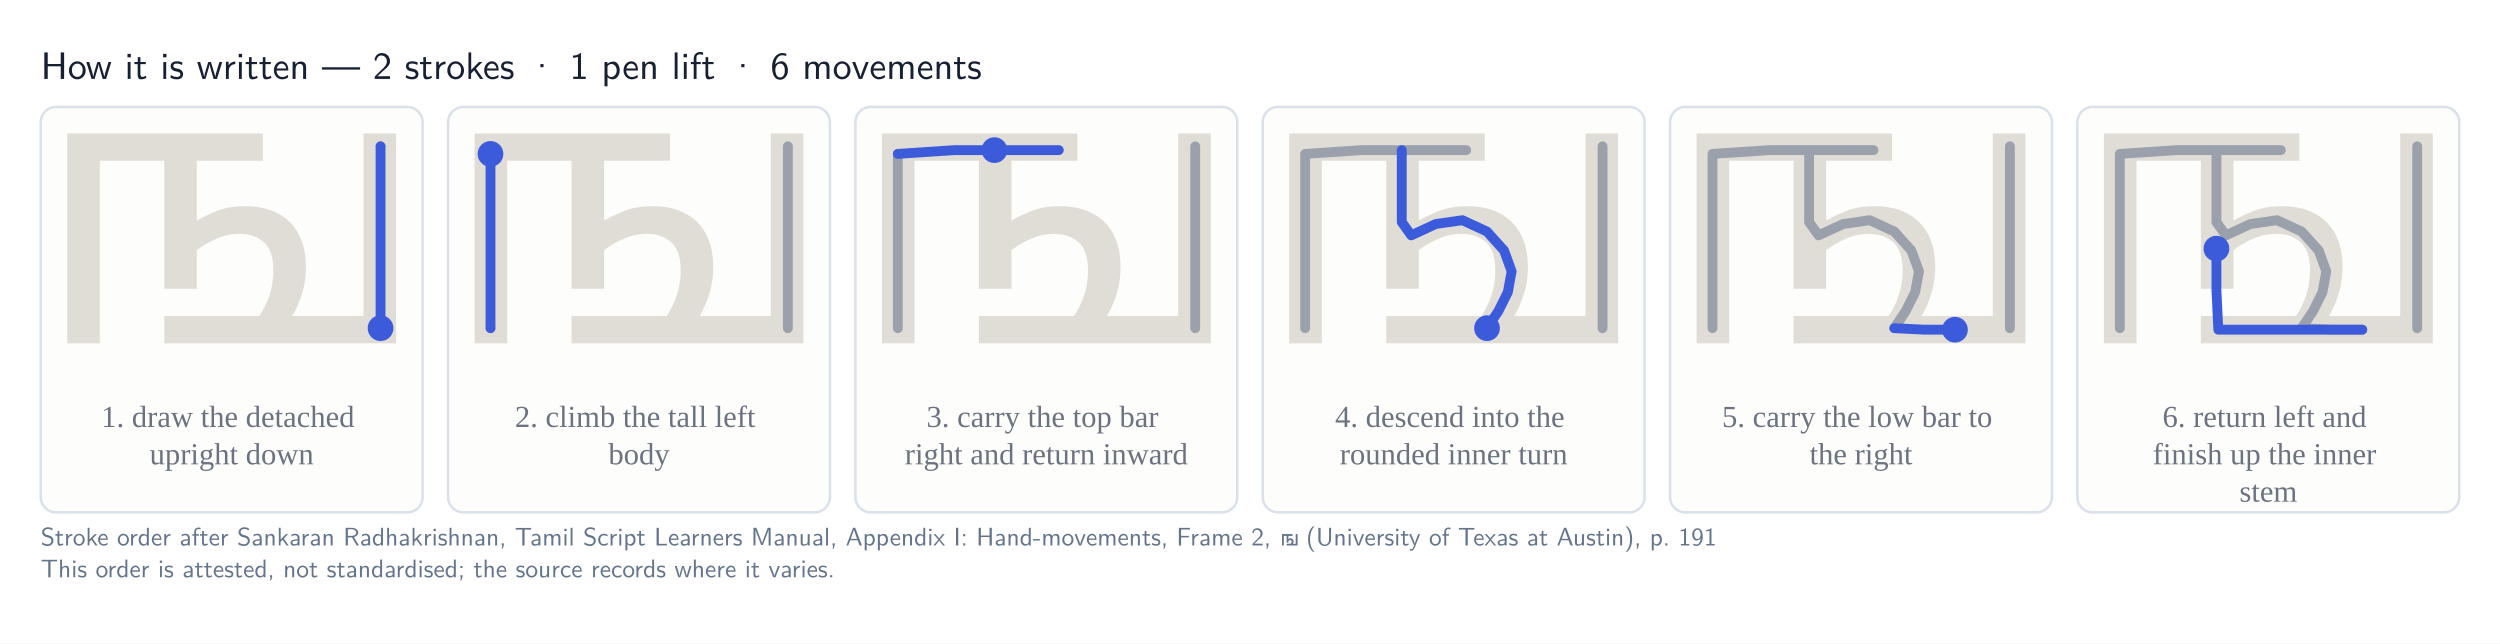
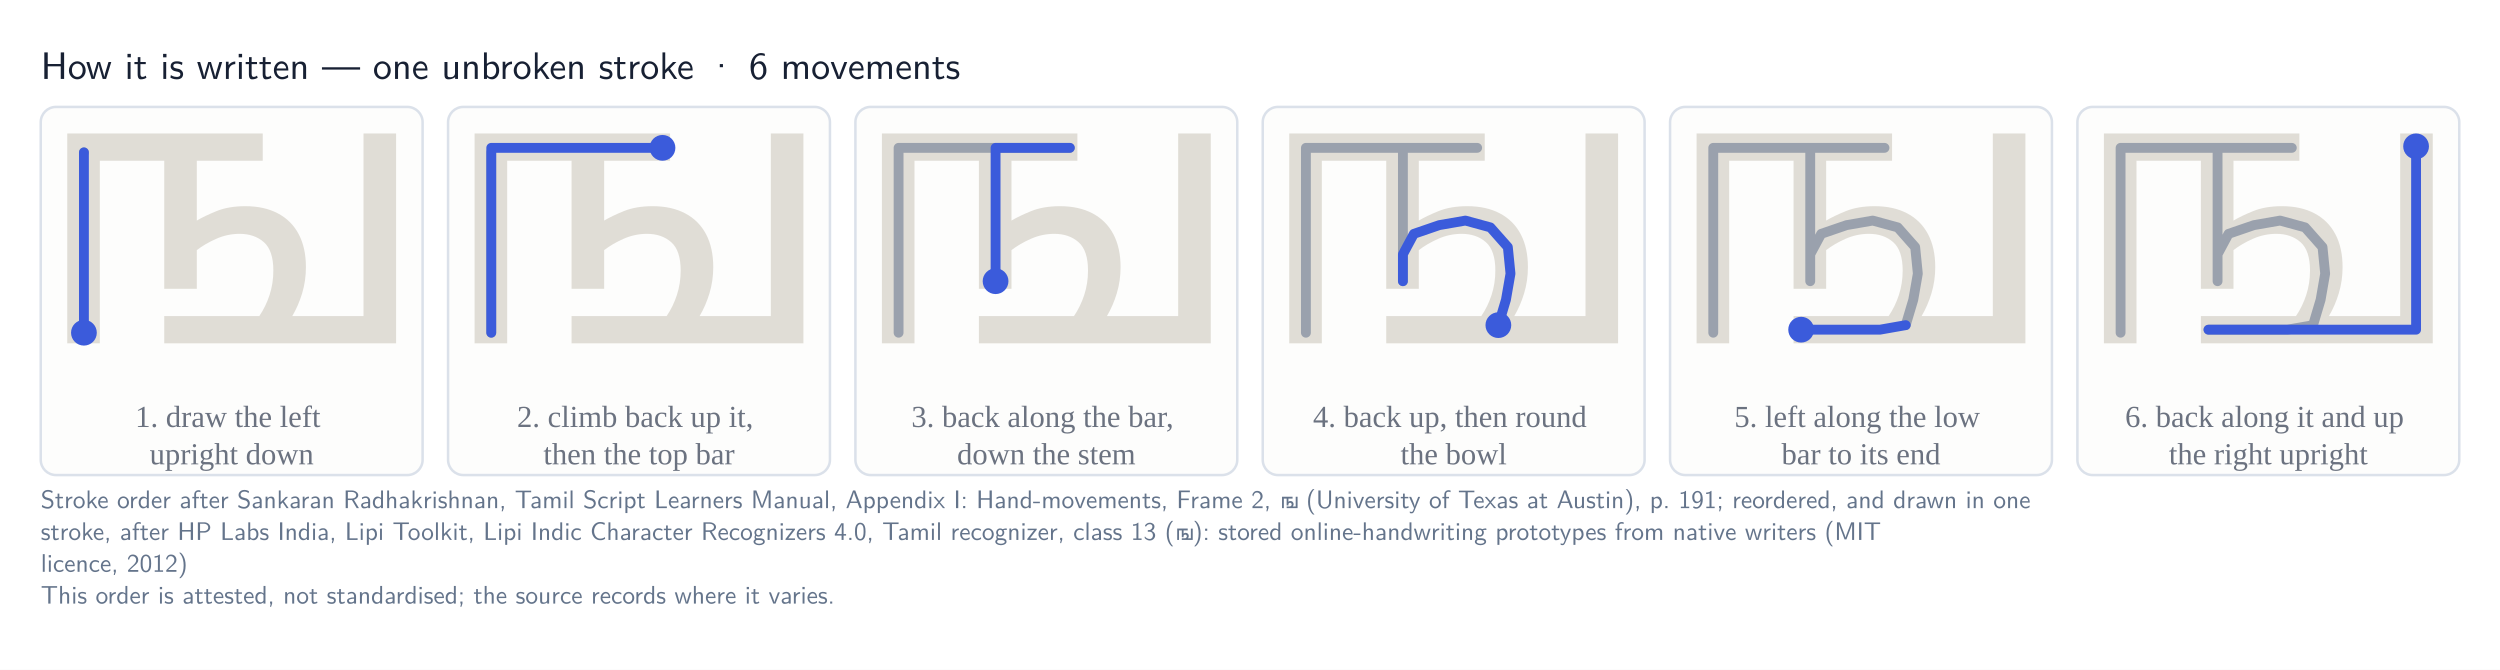
- <svg xmlns="http://www.w3.org/2000/svg" width="982" height="252.76" viewBox="0 0 982 252.76" role="img" aria-label="How to write ங: 2 strokes · 1 pen lift · 6 movements">
-   <rect x="0" y="0" width="982" height="252.76" fill="#ffffff" />
-   <text x="16" y="31" font-family="Latin Modern Sans, sans-serif" font-size="15" fill="#172033">How it is written — 2 strokes · 1 pen lift · 6 movements</text>
-   <rect x="16" y="42" width="150" height="159.26" rx="6" fill="#fdfdfc" stroke="#dbe1ea" stroke-width="1" />
-   <svg x="16" y="42" width="150" height="159.26" viewBox="18 -624 1008 1070.2" preserveAspectRatio="xMidYMid meet" overflow="hidden">
+ <svg xmlns="http://www.w3.org/2000/svg" width="982" height="263.1" viewBox="0 0 982 263.1" role="img" aria-label="How to write ங: one unbroken stroke · 6 movements">
+   <rect x="0" y="0" width="982" height="263.1" fill="#ffffff" />
+   <text x="16" y="31" font-family="Latin Modern Sans, sans-serif" font-size="15" fill="#172033">How it is written — one unbroken stroke · 6 movements</text>
+   <rect x="16" y="42" width="150" height="144.6" rx="6" fill="#fdfdfc" stroke="#dbe1ea" stroke-width="1" />
+   <svg x="16" y="42" width="150" height="144.6" viewBox="18 -624 1008 971.7" preserveAspectRatio="xMidYMid meet" overflow="hidden">
    <g transform="scale(1,-1)">
      <path class="ductus__glyph" d="M88 0L88 554L604 554L604 482L430 482L430 324Q450 336 482 349Q514 362 558 362Q608 362 644 343Q680 324 699 288Q718 252 718 201Q718 165 708 132Q698 99 682 72L804 72L804 0L344 0L344 72L595 72Q612 97 622 127.5Q632 158 632 192Q632 245 607 267Q582 289 543 289Q511 289 481.5 276Q452 263 430 246L430 144L344 144L344 482L174 482L174 0L88 0ZM733 0L733 72L870 72L870 554L956 554L956 0L733 0Z" fill="#e0ddd6" fill-rule="nonzero" />
-       <path class="ductus__done" d="M915 520 L915 520" fill="none" stroke="#9aa1ad" stroke-width="26" stroke-linecap="round" stroke-linejoin="round" />
-       <path class="ductus__pen" d="M915 520 L915 400 L915 270 L915 140 L915 40" fill="none" stroke="#3b5bdb" stroke-width="26" stroke-linecap="round" stroke-linejoin="round" />
-       <circle class="ductus__tip" cx="915" cy="40" r="34" fill="#3b5bdb" />
+       <path class="ductus__done" d="M132 504 L132 504" fill="none" stroke="#9aa1ad" stroke-width="26" stroke-linecap="round" stroke-linejoin="round" />
+       <path class="ductus__pen" d="M132 504 L132 436 L132 368 L132 300 L132 232 L132 164 L132 96 L132 28" fill="none" stroke="#3b5bdb" stroke-width="26" stroke-linecap="round" stroke-linejoin="round" />
+       <circle class="ductus__tip" cx="132" cy="28" r="34" fill="#3b5bdb" />
    </g>
    <text class="ductus__caption" x="522" y="220.8" text-anchor="middle" font-size="80.8" fill="#6b7280">
-       <tspan x="522" y="220.8">1. draw the detached</tspan>
+       <tspan x="522" y="220.8">1. draw the left</tspan>
      <tspan x="522" y="319.4">upright down</tspan>
    </text>
  </svg>
-   <rect x="176" y="42" width="150" height="159.26" rx="6" fill="#fdfdfc" stroke="#dbe1ea" stroke-width="1" />
-   <svg x="176" y="42" width="150" height="159.26" viewBox="18 -624 1008 1070.2" preserveAspectRatio="xMidYMid meet" overflow="hidden">
+   <rect x="176" y="42" width="150" height="144.6" rx="6" fill="#fdfdfc" stroke="#dbe1ea" stroke-width="1" />
+   <svg x="176" y="42" width="150" height="144.6" viewBox="18 -624 1008 971.7" preserveAspectRatio="xMidYMid meet" overflow="hidden">
    <g transform="scale(1,-1)">
      <path class="ductus__glyph" d="M88 0L88 554L604 554L604 482L430 482L430 324Q450 336 482 349Q514 362 558 362Q608 362 644 343Q680 324 699 288Q718 252 718 201Q718 165 708 132Q698 99 682 72L804 72L804 0L344 0L344 72L595 72Q612 97 622 127.5Q632 158 632 192Q632 245 607 267Q582 289 543 289Q511 289 481.5 276Q452 263 430 246L430 144L344 144L344 482L174 482L174 0L88 0ZM733 0L733 72L870 72L870 554L956 554L956 0L733 0Z" fill="#e0ddd6" fill-rule="nonzero" />
-       <path class="ductus__done" d="M915 520 L915 400 L915 270 L915 140 L915 40" fill="none" stroke="#9aa1ad" stroke-width="26" stroke-linecap="round" stroke-linejoin="round" />
-       <path class="ductus__done" d="M130 40 L130 40" fill="none" stroke="#9aa1ad" stroke-width="26" stroke-linecap="round" stroke-linejoin="round" />
-       <path class="ductus__pen" d="M130 40 L130 170 L130 320 L130 500" fill="none" stroke="#3b5bdb" stroke-width="26" stroke-linecap="round" stroke-linejoin="round" />
-       <circle class="ductus__tip" cx="130" cy="500" r="34" fill="#3b5bdb" />
+       <path class="ductus__done" d="M132 504 L132 436 L132 368 L132 300 L132 232 L132 164 L132 96 L132 28 L132 28" fill="none" stroke="#9aa1ad" stroke-width="26" stroke-linecap="round" stroke-linejoin="round" />
+       <path class="ductus__pen" d="M132 28 L132 98 L132 167 L132 237 L132 307 L132 377 L132 446 L132 516 L207 516 L283 516 L358 516 L433 516 L509 516 L584 516" fill="none" stroke="#3b5bdb" stroke-width="26" stroke-linecap="round" stroke-linejoin="round" />
+       <circle class="ductus__tip" cx="584" cy="516" r="34" fill="#3b5bdb" />
    </g>
    <text class="ductus__caption" x="522" y="220.8" text-anchor="middle" font-size="80.8" fill="#6b7280">
-       <tspan x="522" y="220.8">2. climb the tall left</tspan>
-       <tspan x="522" y="319.4">body</tspan>
+       <tspan x="522" y="220.8">2. climb back up it,</tspan>
+       <tspan x="522" y="319.4">then the top bar</tspan>
    </text>
  </svg>
-   <rect x="336" y="42" width="150" height="159.26" rx="6" fill="#fdfdfc" stroke="#dbe1ea" stroke-width="1" />
-   <svg x="336" y="42" width="150" height="159.26" viewBox="18 -624 1008 1070.2" preserveAspectRatio="xMidYMid meet" overflow="hidden">
+   <rect x="336" y="42" width="150" height="144.6" rx="6" fill="#fdfdfc" stroke="#dbe1ea" stroke-width="1" />
+   <svg x="336" y="42" width="150" height="144.6" viewBox="18 -624 1008 971.7" preserveAspectRatio="xMidYMid meet" overflow="hidden">
    <g transform="scale(1,-1)">
      <path class="ductus__glyph" d="M88 0L88 554L604 554L604 482L430 482L430 324Q450 336 482 349Q514 362 558 362Q608 362 644 343Q680 324 699 288Q718 252 718 201Q718 165 708 132Q698 99 682 72L804 72L804 0L344 0L344 72L595 72Q612 97 622 127.5Q632 158 632 192Q632 245 607 267Q582 289 543 289Q511 289 481.5 276Q452 263 430 246L430 144L344 144L344 482L174 482L174 0L88 0ZM733 0L733 72L870 72L870 554L956 554L956 0L733 0Z" fill="#e0ddd6" fill-rule="nonzero" />
-       <path class="ductus__done" d="M915 520 L915 400 L915 270 L915 140 L915 40" fill="none" stroke="#9aa1ad" stroke-width="26" stroke-linecap="round" stroke-linejoin="round" />
-       <path class="ductus__done" d="M130 40 L130 170 L130 320 L130 500 L130 500" fill="none" stroke="#9aa1ad" stroke-width="26" stroke-linecap="round" stroke-linejoin="round" />
-       <path class="ductus__pen" d="M130 500 L280 510 L430 510 L555 510 L385 510" fill="none" stroke="#3b5bdb" stroke-width="26" stroke-linecap="round" stroke-linejoin="round" />
-       <circle class="ductus__tip" cx="385" cy="510" r="34" fill="#3b5bdb" />
+       <path class="ductus__done" d="M132 504 L132 436 L132 368 L132 300 L132 232 L132 164 L132 96 L132 28 L132 98 L132 167 L132 237 L132 307 L132 377 L132 446 L132 516 L207 516 L283 516 L358 516 L433 516 L509 516 L584 516 L584 516" fill="none" stroke="#9aa1ad" stroke-width="26" stroke-linecap="round" stroke-linejoin="round" />
+       <path class="ductus__pen" d="M584 516 L519 516 L453 516 L388 516 L388 446 L388 375 L388 305 L388 234 L388 164" fill="none" stroke="#3b5bdb" stroke-width="26" stroke-linecap="round" stroke-linejoin="round" />
+       <circle class="ductus__tip" cx="388" cy="164" r="34" fill="#3b5bdb" />
    </g>
    <text class="ductus__caption" x="522" y="220.8" text-anchor="middle" font-size="80.8" fill="#6b7280">
-       <tspan x="522" y="220.8">3. carry the top bar</tspan>
-       <tspan x="522" y="319.4">right and return inward</tspan>
+       <tspan x="522" y="220.8">3. back along the bar,</tspan>
+       <tspan x="522" y="319.4">down the stem</tspan>
    </text>
  </svg>
-   <rect x="496" y="42" width="150" height="159.26" rx="6" fill="#fdfdfc" stroke="#dbe1ea" stroke-width="1" />
-   <svg x="496" y="42" width="150" height="159.26" viewBox="18 -624 1008 1070.2" preserveAspectRatio="xMidYMid meet" overflow="hidden">
+   <rect x="496" y="42" width="150" height="144.6" rx="6" fill="#fdfdfc" stroke="#dbe1ea" stroke-width="1" />
+   <svg x="496" y="42" width="150" height="144.6" viewBox="18 -624 1008 971.7" preserveAspectRatio="xMidYMid meet" overflow="hidden">
    <g transform="scale(1,-1)">
      <path class="ductus__glyph" d="M88 0L88 554L604 554L604 482L430 482L430 324Q450 336 482 349Q514 362 558 362Q608 362 644 343Q680 324 699 288Q718 252 718 201Q718 165 708 132Q698 99 682 72L804 72L804 0L344 0L344 72L595 72Q612 97 622 127.5Q632 158 632 192Q632 245 607 267Q582 289 543 289Q511 289 481.5 276Q452 263 430 246L430 144L344 144L344 482L174 482L174 0L88 0ZM733 0L733 72L870 72L870 554L956 554L956 0L733 0Z" fill="#e0ddd6" fill-rule="nonzero" />
-       <path class="ductus__done" d="M915 520 L915 400 L915 270 L915 140 L915 40" fill="none" stroke="#9aa1ad" stroke-width="26" stroke-linecap="round" stroke-linejoin="round" />
-       <path class="ductus__done" d="M130 40 L130 170 L130 320 L130 500 L280 510 L430 510 L555 510 L385 510 L385 510" fill="none" stroke="#9aa1ad" stroke-width="26" stroke-linecap="round" stroke-linejoin="round" />
-       <path class="ductus__pen" d="M385 510 L385 420 L385 320 L410 285 L475 315 L545 325 L610 295 L655 245 L675 190 L665 135 L640 85 L610 40" fill="none" stroke="#3b5bdb" stroke-width="26" stroke-linecap="round" stroke-linejoin="round" />
-       <circle class="ductus__tip" cx="610" cy="40" r="34" fill="#3b5bdb" />
+       <path class="ductus__done" d="M132 504 L132 436 L132 368 L132 300 L132 232 L132 164 L132 96 L132 28 L132 98 L132 167 L132 237 L132 307 L132 377 L132 446 L132 516 L207 516 L283 516 L358 516 L433 516 L509 516 L584 516 L519 516 L453 516 L388 516 L388 446 L388 375 L388 305 L388 234 L388 164 L388 164" fill="none" stroke="#9aa1ad" stroke-width="26" stroke-linecap="round" stroke-linejoin="round" />
+       <path class="ductus__pen" d="M388 164 L388 235 L417 289 L484 312 L553 324 L619 306 L665 254 L672 184 L660 115 L640 48" fill="none" stroke="#3b5bdb" stroke-width="26" stroke-linecap="round" stroke-linejoin="round" />
+       <circle class="ductus__tip" cx="640" cy="48" r="34" fill="#3b5bdb" />
    </g>
    <text class="ductus__caption" x="522" y="220.8" text-anchor="middle" font-size="80.8" fill="#6b7280">
-       <tspan x="522" y="220.8">4. descend into the</tspan>
-       <tspan x="522" y="319.4">rounded inner turn</tspan>
+       <tspan x="522" y="220.8">4. back up, then round</tspan>
+       <tspan x="522" y="319.4">the bowl</tspan>
    </text>
  </svg>
-   <rect x="656" y="42" width="150" height="159.26" rx="6" fill="#fdfdfc" stroke="#dbe1ea" stroke-width="1" />
-   <svg x="656" y="42" width="150" height="159.26" viewBox="18 -624 1008 1070.2" preserveAspectRatio="xMidYMid meet" overflow="hidden">
+   <rect x="656" y="42" width="150" height="144.6" rx="6" fill="#fdfdfc" stroke="#dbe1ea" stroke-width="1" />
+   <svg x="656" y="42" width="150" height="144.6" viewBox="18 -624 1008 971.7" preserveAspectRatio="xMidYMid meet" overflow="hidden">
    <g transform="scale(1,-1)">
      <path class="ductus__glyph" d="M88 0L88 554L604 554L604 482L430 482L430 324Q450 336 482 349Q514 362 558 362Q608 362 644 343Q680 324 699 288Q718 252 718 201Q718 165 708 132Q698 99 682 72L804 72L804 0L344 0L344 72L595 72Q612 97 622 127.5Q632 158 632 192Q632 245 607 267Q582 289 543 289Q511 289 481.5 276Q452 263 430 246L430 144L344 144L344 482L174 482L174 0L88 0ZM733 0L733 72L870 72L870 554L956 554L956 0L733 0Z" fill="#e0ddd6" fill-rule="nonzero" />
-       <path class="ductus__done" d="M915 520 L915 400 L915 270 L915 140 L915 40" fill="none" stroke="#9aa1ad" stroke-width="26" stroke-linecap="round" stroke-linejoin="round" />
-       <path class="ductus__done" d="M130 40 L130 170 L130 320 L130 500 L280 510 L430 510 L555 510 L385 510 L385 420 L385 320 L410 285 L475 315 L545 325 L610 295 L655 245 L675 190 L665 135 L640 85 L610 40 L610 40" fill="none" stroke="#9aa1ad" stroke-width="26" stroke-linecap="round" stroke-linejoin="round" />
-       <path class="ductus__pen" d="M610 40 L690 36 L770 36 L770 36" fill="none" stroke="#3b5bdb" stroke-width="26" stroke-linecap="round" stroke-linejoin="round" />
-       <circle class="ductus__tip" cx="770" cy="36" r="34" fill="#3b5bdb" />
+       <path class="ductus__done" d="M132 504 L132 436 L132 368 L132 300 L132 232 L132 164 L132 96 L132 28 L132 98 L132 167 L132 237 L132 307 L132 377 L132 446 L132 516 L207 516 L283 516 L358 516 L433 516 L509 516 L584 516 L519 516 L453 516 L388 516 L388 446 L388 375 L388 305 L388 234 L388 164 L388 235 L417 289 L484 312 L553 324 L619 306 L665 254 L672 184 L660 115 L640 48 L640 48" fill="none" stroke="#9aa1ad" stroke-width="26" stroke-linecap="round" stroke-linejoin="round" />
+       <path class="ductus__pen" d="M640 48 L572 36 L503 36 L433 36 L364 36" fill="none" stroke="#3b5bdb" stroke-width="26" stroke-linecap="round" stroke-linejoin="round" />
+       <circle class="ductus__tip" cx="364" cy="36" r="34" fill="#3b5bdb" />
    </g>
    <text class="ductus__caption" x="522" y="220.8" text-anchor="middle" font-size="80.8" fill="#6b7280">
-       <tspan x="522" y="220.8">5. carry the low bar to</tspan>
-       <tspan x="522" y="319.4">the right</tspan>
+       <tspan x="522" y="220.8">5. left along the low</tspan>
+       <tspan x="522" y="319.4">bar to its end</tspan>
    </text>
  </svg>
-   <rect x="816" y="42" width="150" height="159.26" rx="6" fill="#fdfdfc" stroke="#dbe1ea" stroke-width="1" />
-   <svg x="816" y="42" width="150" height="159.26" viewBox="18 -624 1008 1070.2" preserveAspectRatio="xMidYMid meet" overflow="hidden">
+   <rect x="816" y="42" width="150" height="144.6" rx="6" fill="#fdfdfc" stroke="#dbe1ea" stroke-width="1" />
+   <svg x="816" y="42" width="150" height="144.6" viewBox="18 -624 1008 971.7" preserveAspectRatio="xMidYMid meet" overflow="hidden">
    <g transform="scale(1,-1)">
      <path class="ductus__glyph" d="M88 0L88 554L604 554L604 482L430 482L430 324Q450 336 482 349Q514 362 558 362Q608 362 644 343Q680 324 699 288Q718 252 718 201Q718 165 708 132Q698 99 682 72L804 72L804 0L344 0L344 72L595 72Q612 97 622 127.5Q632 158 632 192Q632 245 607 267Q582 289 543 289Q511 289 481.5 276Q452 263 430 246L430 144L344 144L344 482L174 482L174 0L88 0ZM733 0L733 72L870 72L870 554L956 554L956 0L733 0Z" fill="#e0ddd6" fill-rule="nonzero" />
-       <path class="ductus__done" d="M915 520 L915 400 L915 270 L915 140 L915 40" fill="none" stroke="#9aa1ad" stroke-width="26" stroke-linecap="round" stroke-linejoin="round" />
-       <path class="ductus__done" d="M130 40 L130 170 L130 320 L130 500 L280 510 L430 510 L555 510 L385 510 L385 420 L385 320 L410 285 L475 315 L545 325 L610 295 L655 245 L675 190 L665 135 L640 85 L610 40 L690 36 L770 36 L770 36" fill="none" stroke="#9aa1ad" stroke-width="26" stroke-linecap="round" stroke-linejoin="round" />
-       <path class="ductus__pen" d="M770 36 L660 36 L540 36 L390 36 L385 140 L385 250" fill="none" stroke="#3b5bdb" stroke-width="26" stroke-linecap="round" stroke-linejoin="round" />
-       <circle class="ductus__tip" cx="385" cy="250" r="34" fill="#3b5bdb" />
+       <path class="ductus__done" d="M132 504 L132 436 L132 368 L132 300 L132 232 L132 164 L132 96 L132 28 L132 98 L132 167 L132 237 L132 307 L132 377 L132 446 L132 516 L207 516 L283 516 L358 516 L433 516 L509 516 L584 516 L519 516 L453 516 L388 516 L388 446 L388 375 L388 305 L388 234 L388 164 L388 235 L417 289 L484 312 L553 324 L619 306 L665 254 L672 184 L660 115 L640 48 L572 36 L503 36 L433 36 L364 36 L364 36" fill="none" stroke="#9aa1ad" stroke-width="26" stroke-linecap="round" stroke-linejoin="round" />
+       <path class="ductus__pen" d="M364 36 L432 36 L501 36 L570 36 L638 36 L706 36 L775 36 L844 36 L912 36 L912 105 L912 174 L912 243 L912 313 L912 382 L912 451 L912 520" fill="none" stroke="#3b5bdb" stroke-width="26" stroke-linecap="round" stroke-linejoin="round" />
+       <circle class="ductus__tip" cx="912" cy="520" r="34" fill="#3b5bdb" />
    </g>
    <text class="ductus__caption" x="522" y="220.8" text-anchor="middle" font-size="80.8" fill="#6b7280">
-       <tspan x="522" y="220.8">6. return left and</tspan>
-       <tspan x="522" y="319.4">finish up the inner</tspan>
-       <tspan x="522" y="418">stem</tspan>
+       <tspan x="522" y="220.8">6. back along it and up</tspan>
+       <tspan x="522" y="319.4">the right upright</tspan>
    </text>
  </svg>
-   <text x="16" y="214.26" font-family="Latin Modern Sans, sans-serif" font-size="10" fill="#64748b">Stroke order after Sankaran Radhakrishnan, Tamil Script Learners Manual, Appendix I: Hand-movements, Frame 2, ங (University of Texas at Austin), p. 191</text>
-   <text x="16" y="226.76" font-family="Latin Modern Sans, sans-serif" font-size="10" fill="#64748b">This order is attested, not standardised; the source records where it varies.</text>
+   <text x="16" y="199.6" font-family="Latin Modern Sans, sans-serif" font-size="10" fill="#64748b">Stroke order after Sankaran Radhakrishnan, Tamil Script Learners Manual, Appendix I: Hand-movements, Frame 2, ங (University of Texas at Austin), p. 191; reordered, and drawn in one</text>
+   <text x="16" y="212.1" font-family="Latin Modern Sans, sans-serif" font-size="10" fill="#64748b">stroke, after HP Labs India, Lipi Toolkit, Lipi Indic Character Recognizers 4.0, Tamil recognizer, class 13 (ங): stored online-handwriting prototypes from native writers (MIT</text>
+   <text x="16" y="224.6" font-family="Latin Modern Sans, sans-serif" font-size="10" fill="#64748b">licence, 2012)</text>
+   <text x="16" y="237.1" font-family="Latin Modern Sans, sans-serif" font-size="10" fill="#64748b">This order is attested, not standardised; the source records where it varies.</text>
</svg>
